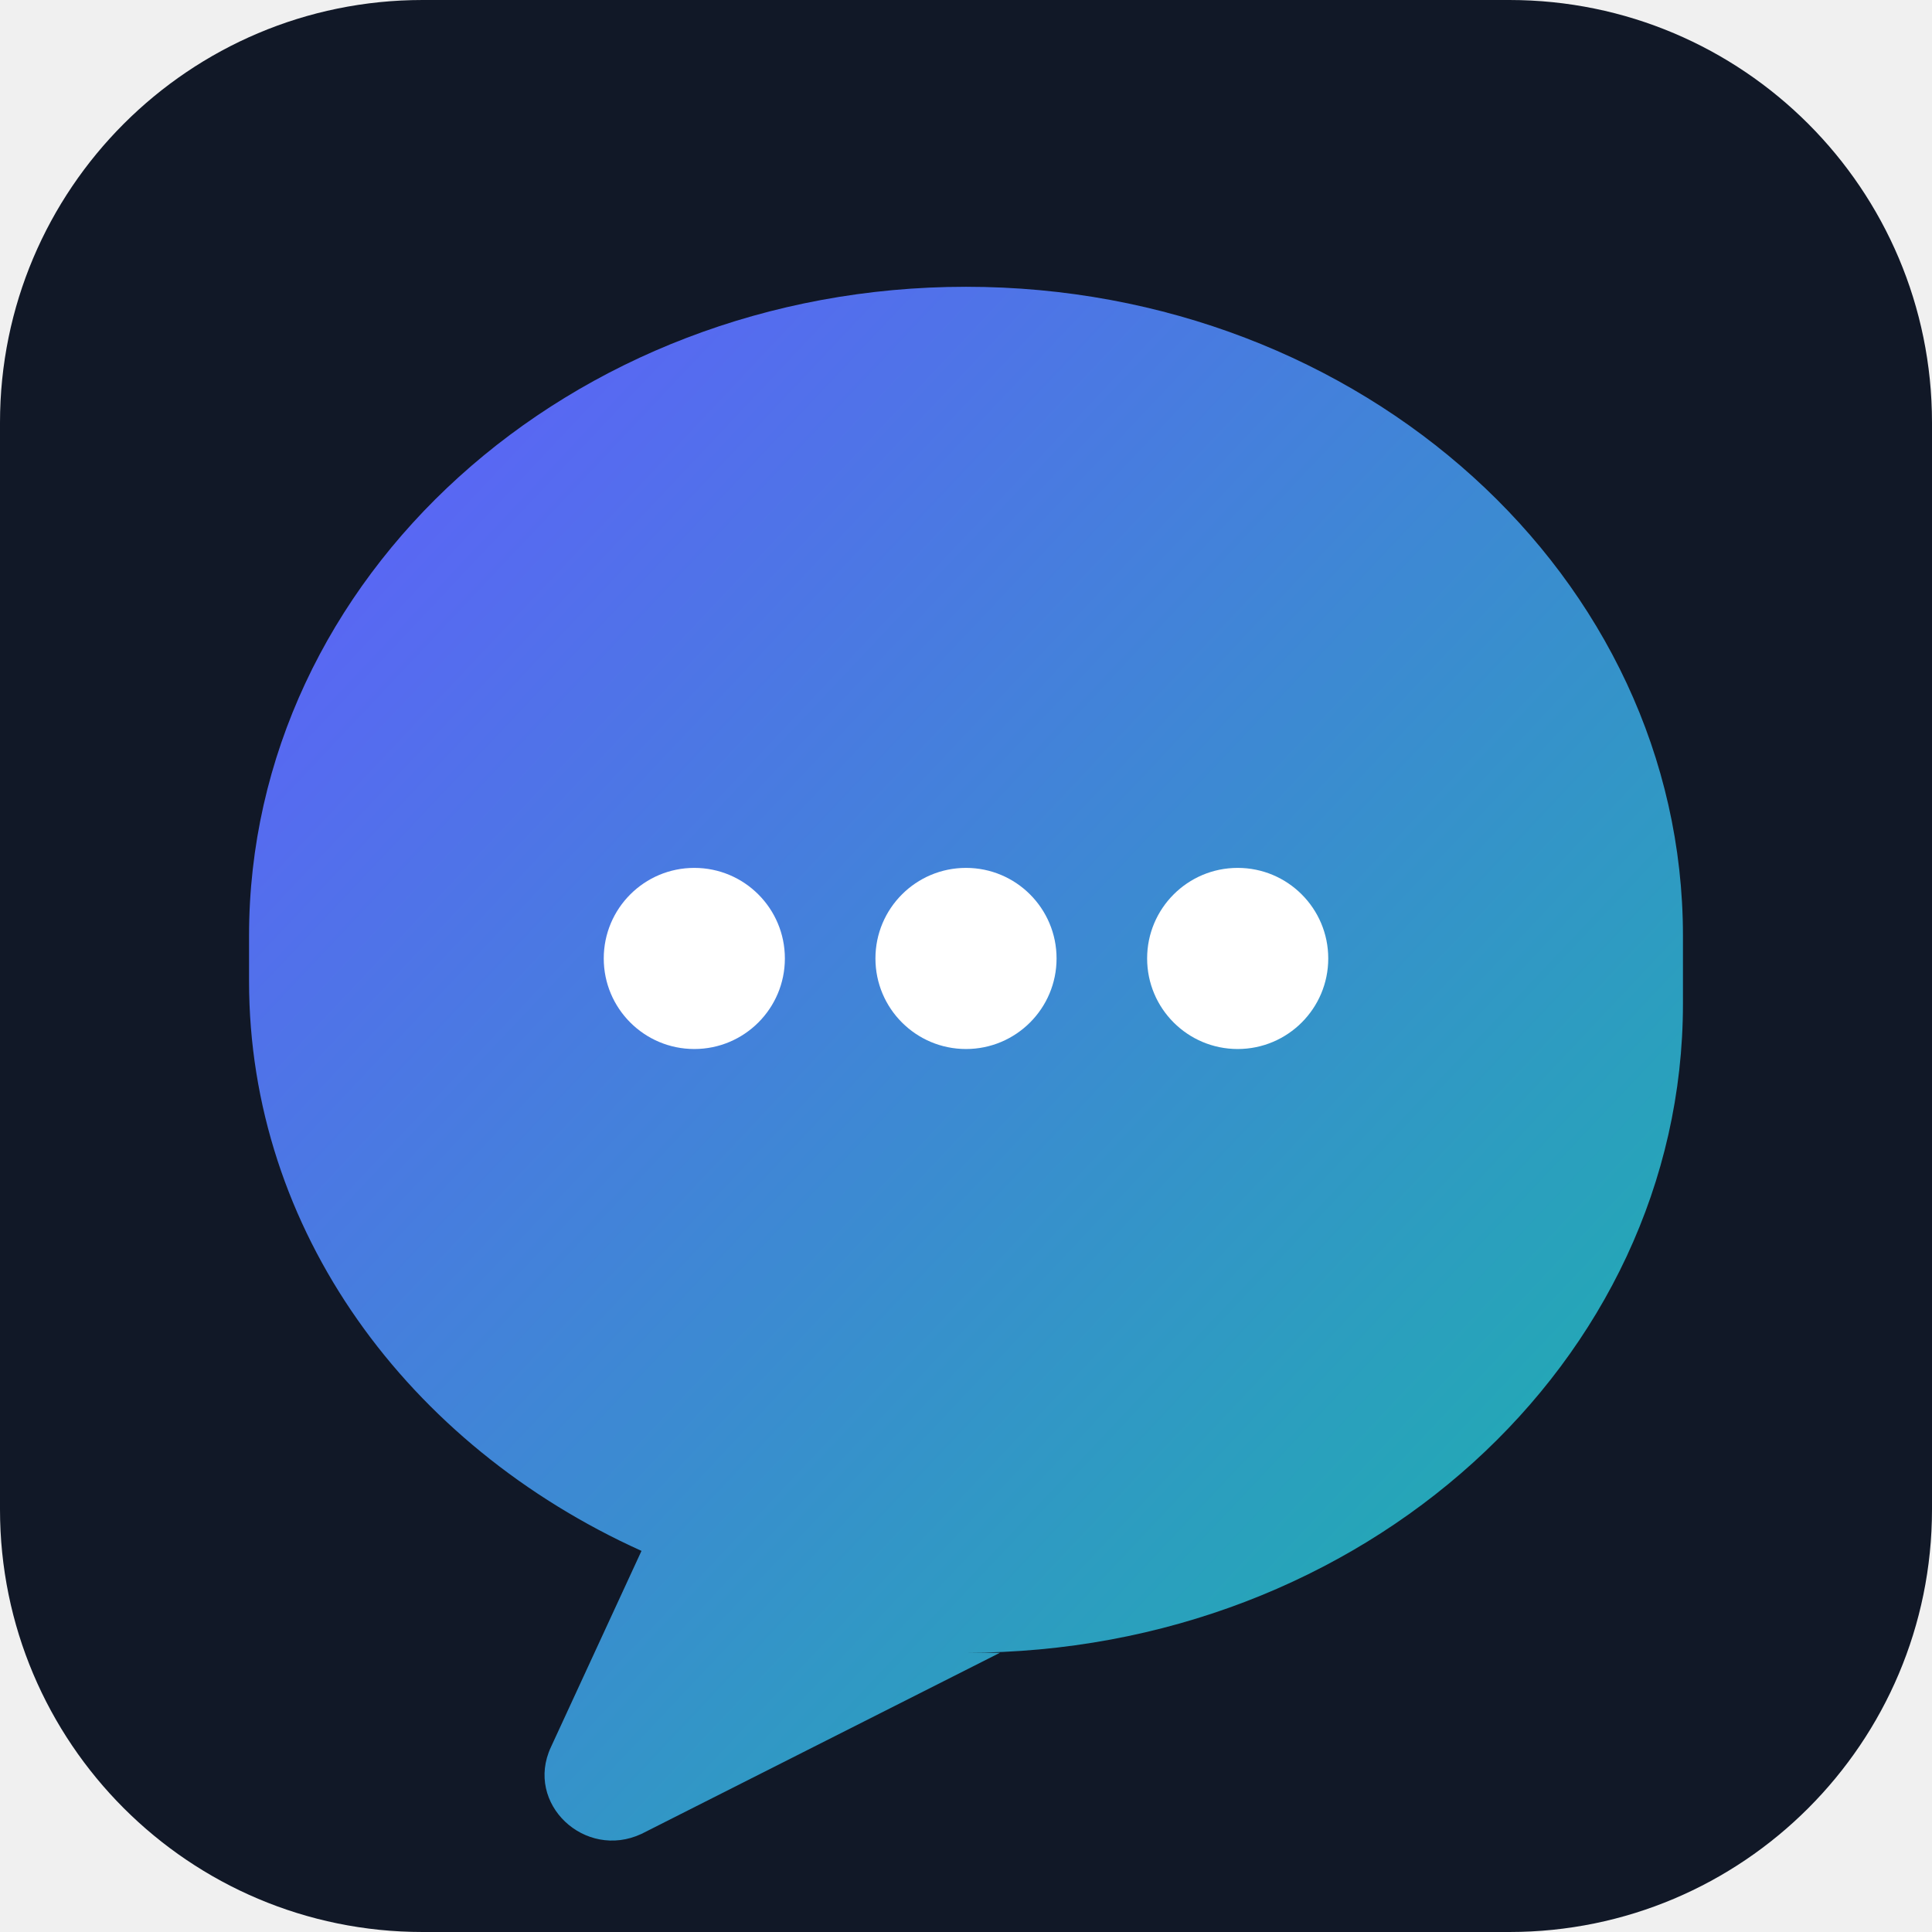
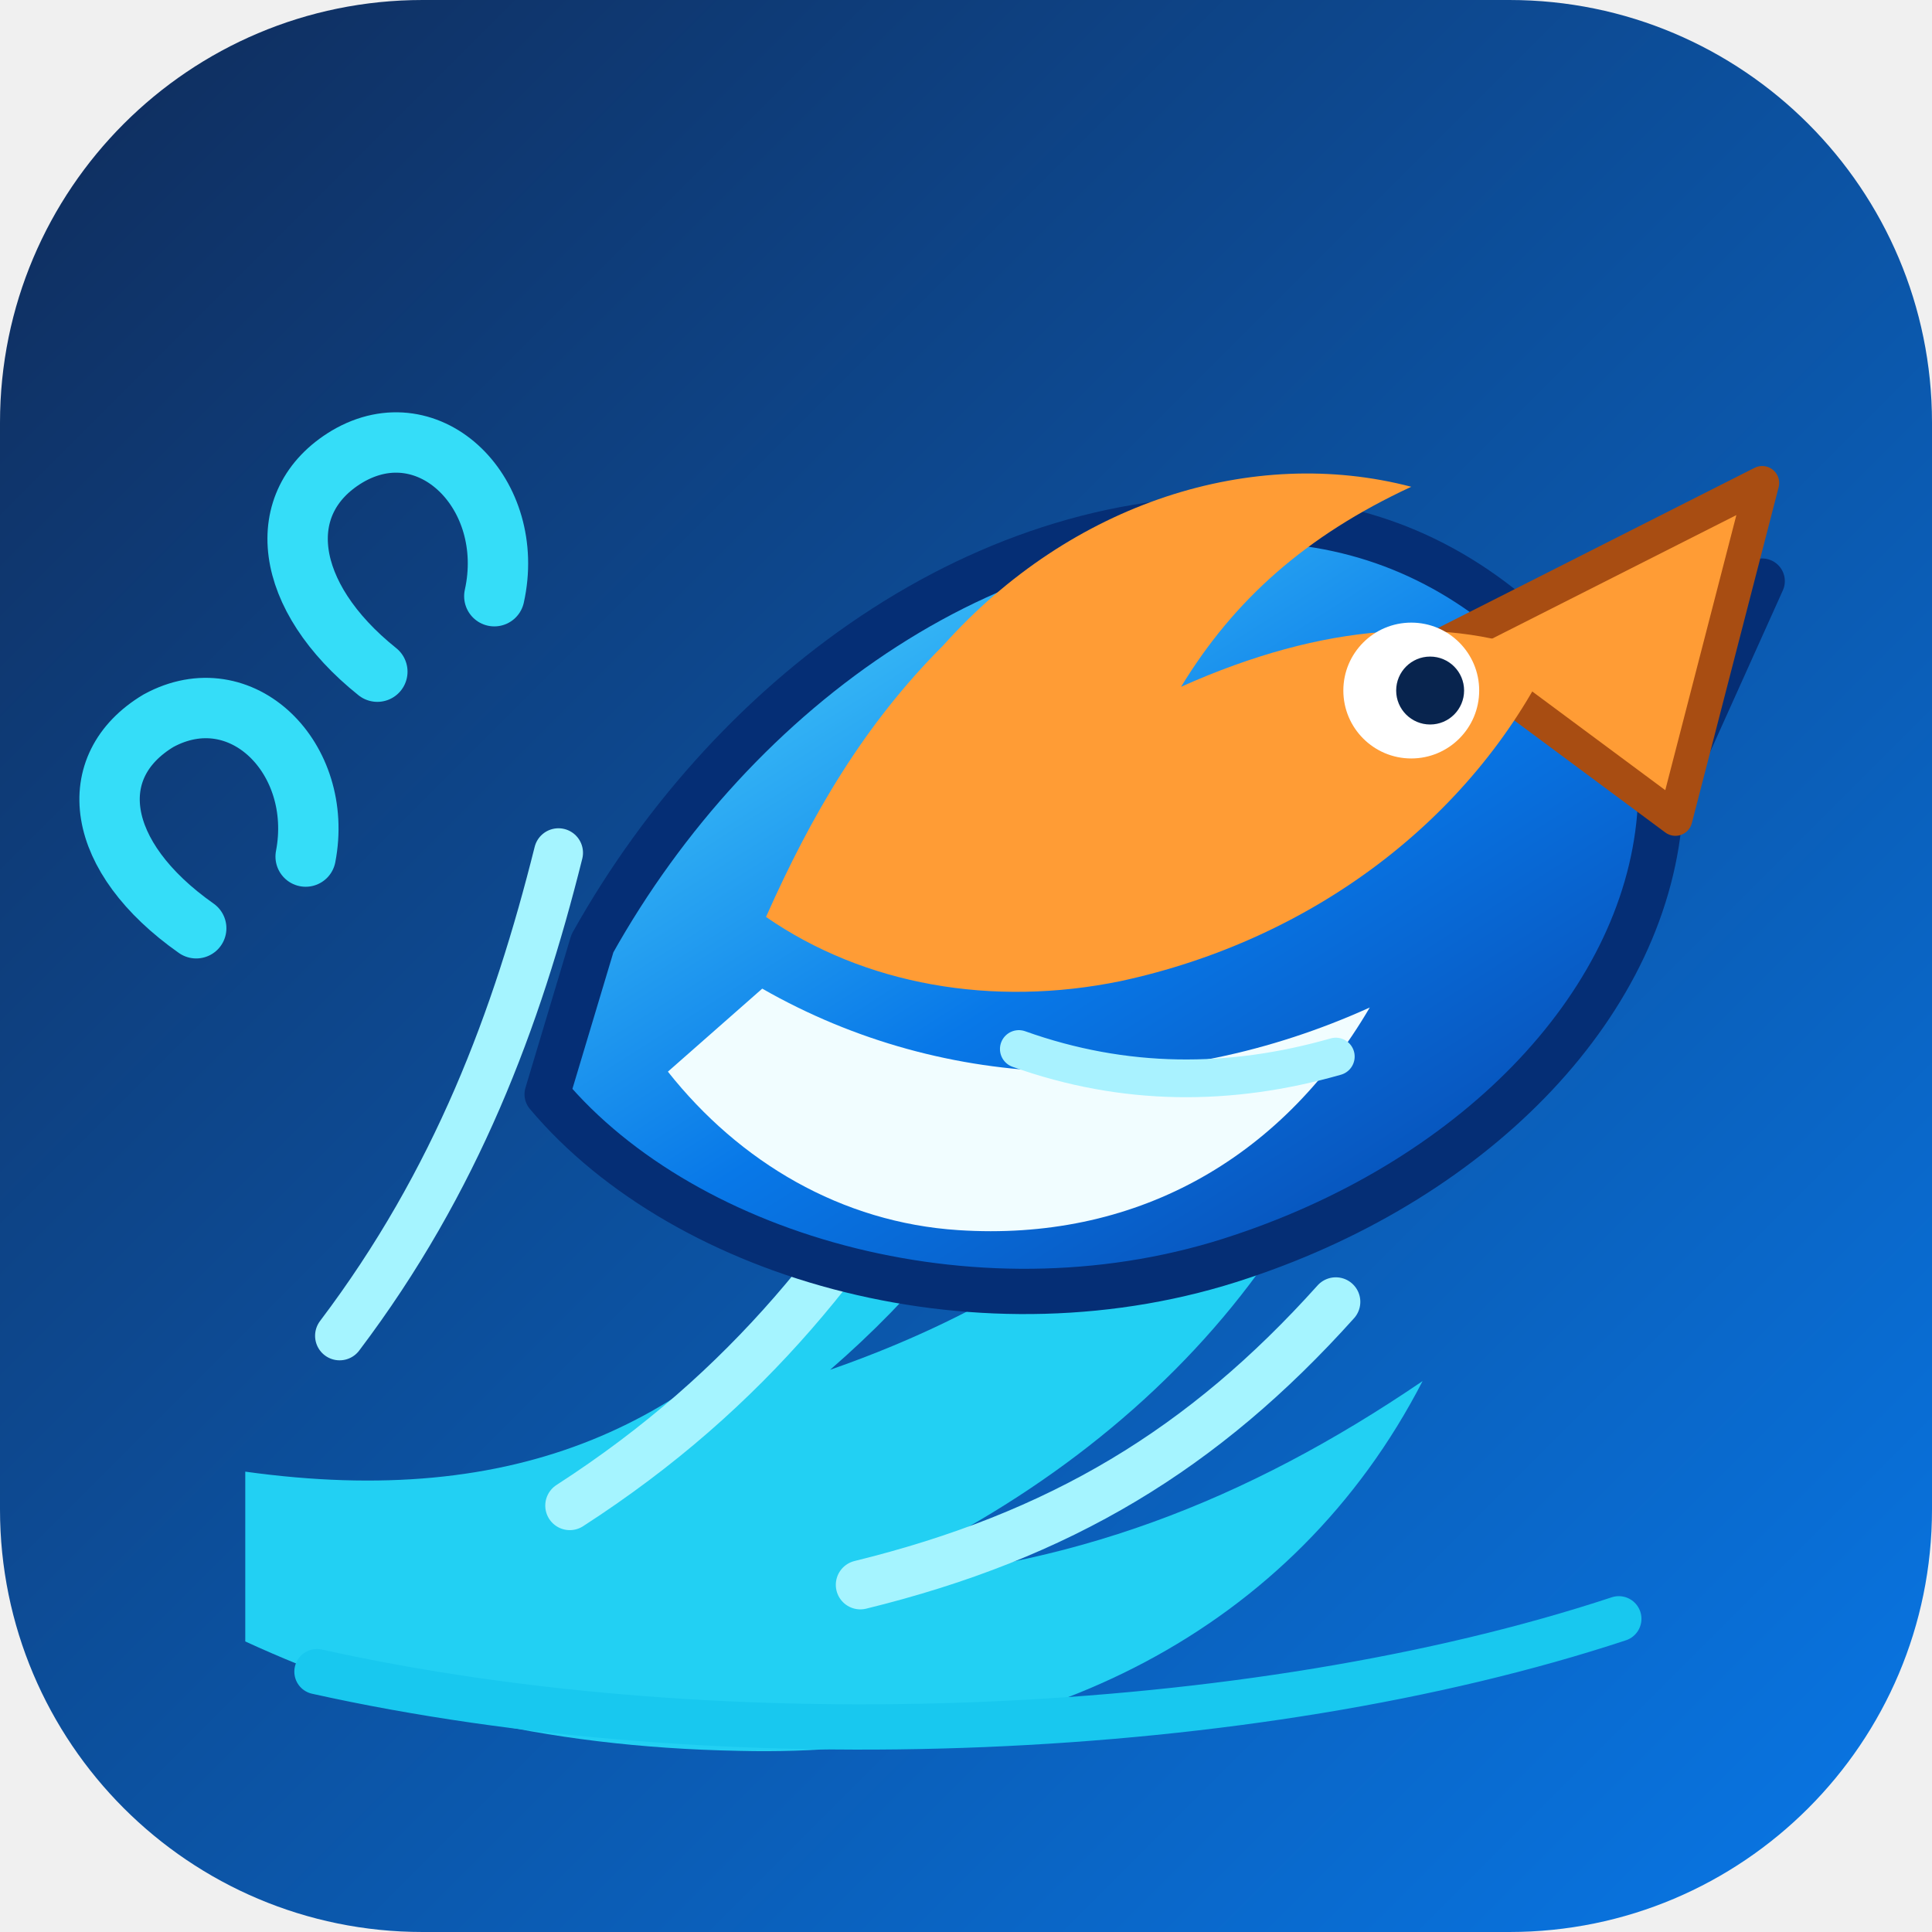
<svg xmlns="http://www.w3.org/2000/svg" viewBox="0 0 512 512" role="img" aria-labelledby="title">
  <defs>
-     <linearGradient id="yaschat" x1="0" y1="0" x2="1" y2="1">
-       <stop offset="0" stop-color="#635BFF" />
-       <stop offset="1" stop-color="#16B8A6" />
+     <linearGradient id="bg" x1="0" y1="0" x2="1" y2="1">
+       <stop stop-color="#102B59" />
+       <stop offset="1" stop-color="#0878E8" />
+     </linearGradient>
+     <linearGradient id="fish" x1="0" y1="0" x2="1" y2="1">
+       <stop stop-color="#55E2FF" />
+       <stop offset=".5" stop-color="#0878E8" />
+       <stop offset="1" stop-color="#073A9C" />
    </linearGradient>
  </defs>
-   <rect width="512" height="512" rx="112" fill="#111827" />
-   <path d="M256 76c-105 0-190 77-190 172v12c0 66 42 123 104 151l-24 52c-7 15 9 30 24 23l95-48h-9c105 0 190-77 190-172v-18c0-95-85-172-190-172z" fill="url(#yaschat)" />
-   <circle cx="184" cy="254" r="24" fill="#fff" />
-   <circle cx="256" cy="254" r="24" fill="#fff" />
-   <circle cx="328" cy="254" r="24" fill="#fff" />
+   <rect width="512" height="512" rx="112" fill="url(#bg)" />
+   <path d="M65 390c72 10 120-12 158-61 28-36 43-77 77-117-7 62-35 112-80 151 69-24 112-66 151-127-6 84-65 149-143 183 55-3 102-21 149-53-34 66-102 100-181 98-53-1-94-12-131-29z" fill="#22D0F3" />
+   <path d="M90 354c31-41 47-84 58-128M151 399c48-31 76-68 101-111M228 420c53-13 91-36 126-75" fill="none" stroke="#A5F4FF" stroke-width="13" stroke-linecap="round" />
+   <path d="M157 250c38-68 108-118 182-112 28 2 52 14 72 35l56-19-27 60c-3 51-48 98-111 119-68 23-147 1-184-43z" fill="url(#fish)" stroke="#052E75" stroke-width="12" stroke-linejoin="round" />
+   <path d="M382 171l85-43-23 89z" fill="#FF9C35" stroke="#A84D12" stroke-width="9" stroke-linejoin="round" />
+   <path d="M250 171c34-38 82-53 124-42-28 13-47 30-61 53 38-17 71-19 98-8-21 43-63 75-114 86-34 7-68 1-94-17 12-27 26-51 47-72z" fill="#FF9C35" />
+   <path d="M202 262c49 28 108 29 161 5-24 41-63 62-109 59-31-2-58-18-77-42z" fill="#F1FDFF" />
+   <circle cx="374" cy="183" r="18" fill="#fff" />
+   <circle cx="379" cy="183" r="9" fill="#08244E" />
+   <path d="M270 278c28 10 56 10 84 2" fill="none" stroke="#A9F2FF" stroke-width="10" stroke-linecap="round" />
+   <path d="M84 443c108 24 248 18 345-14" fill="none" stroke="#18C8EF" stroke-width="12" stroke-linecap="round" />
+   <path d="M100 178c-25-20-28-45-8-57 22-13 45 10 39 37M52 246c-27-19-30-43-10-55 22-12 44 10 39 36" fill="none" stroke="#35DDF8" stroke-width="16" stroke-linecap="round" />
</svg>
